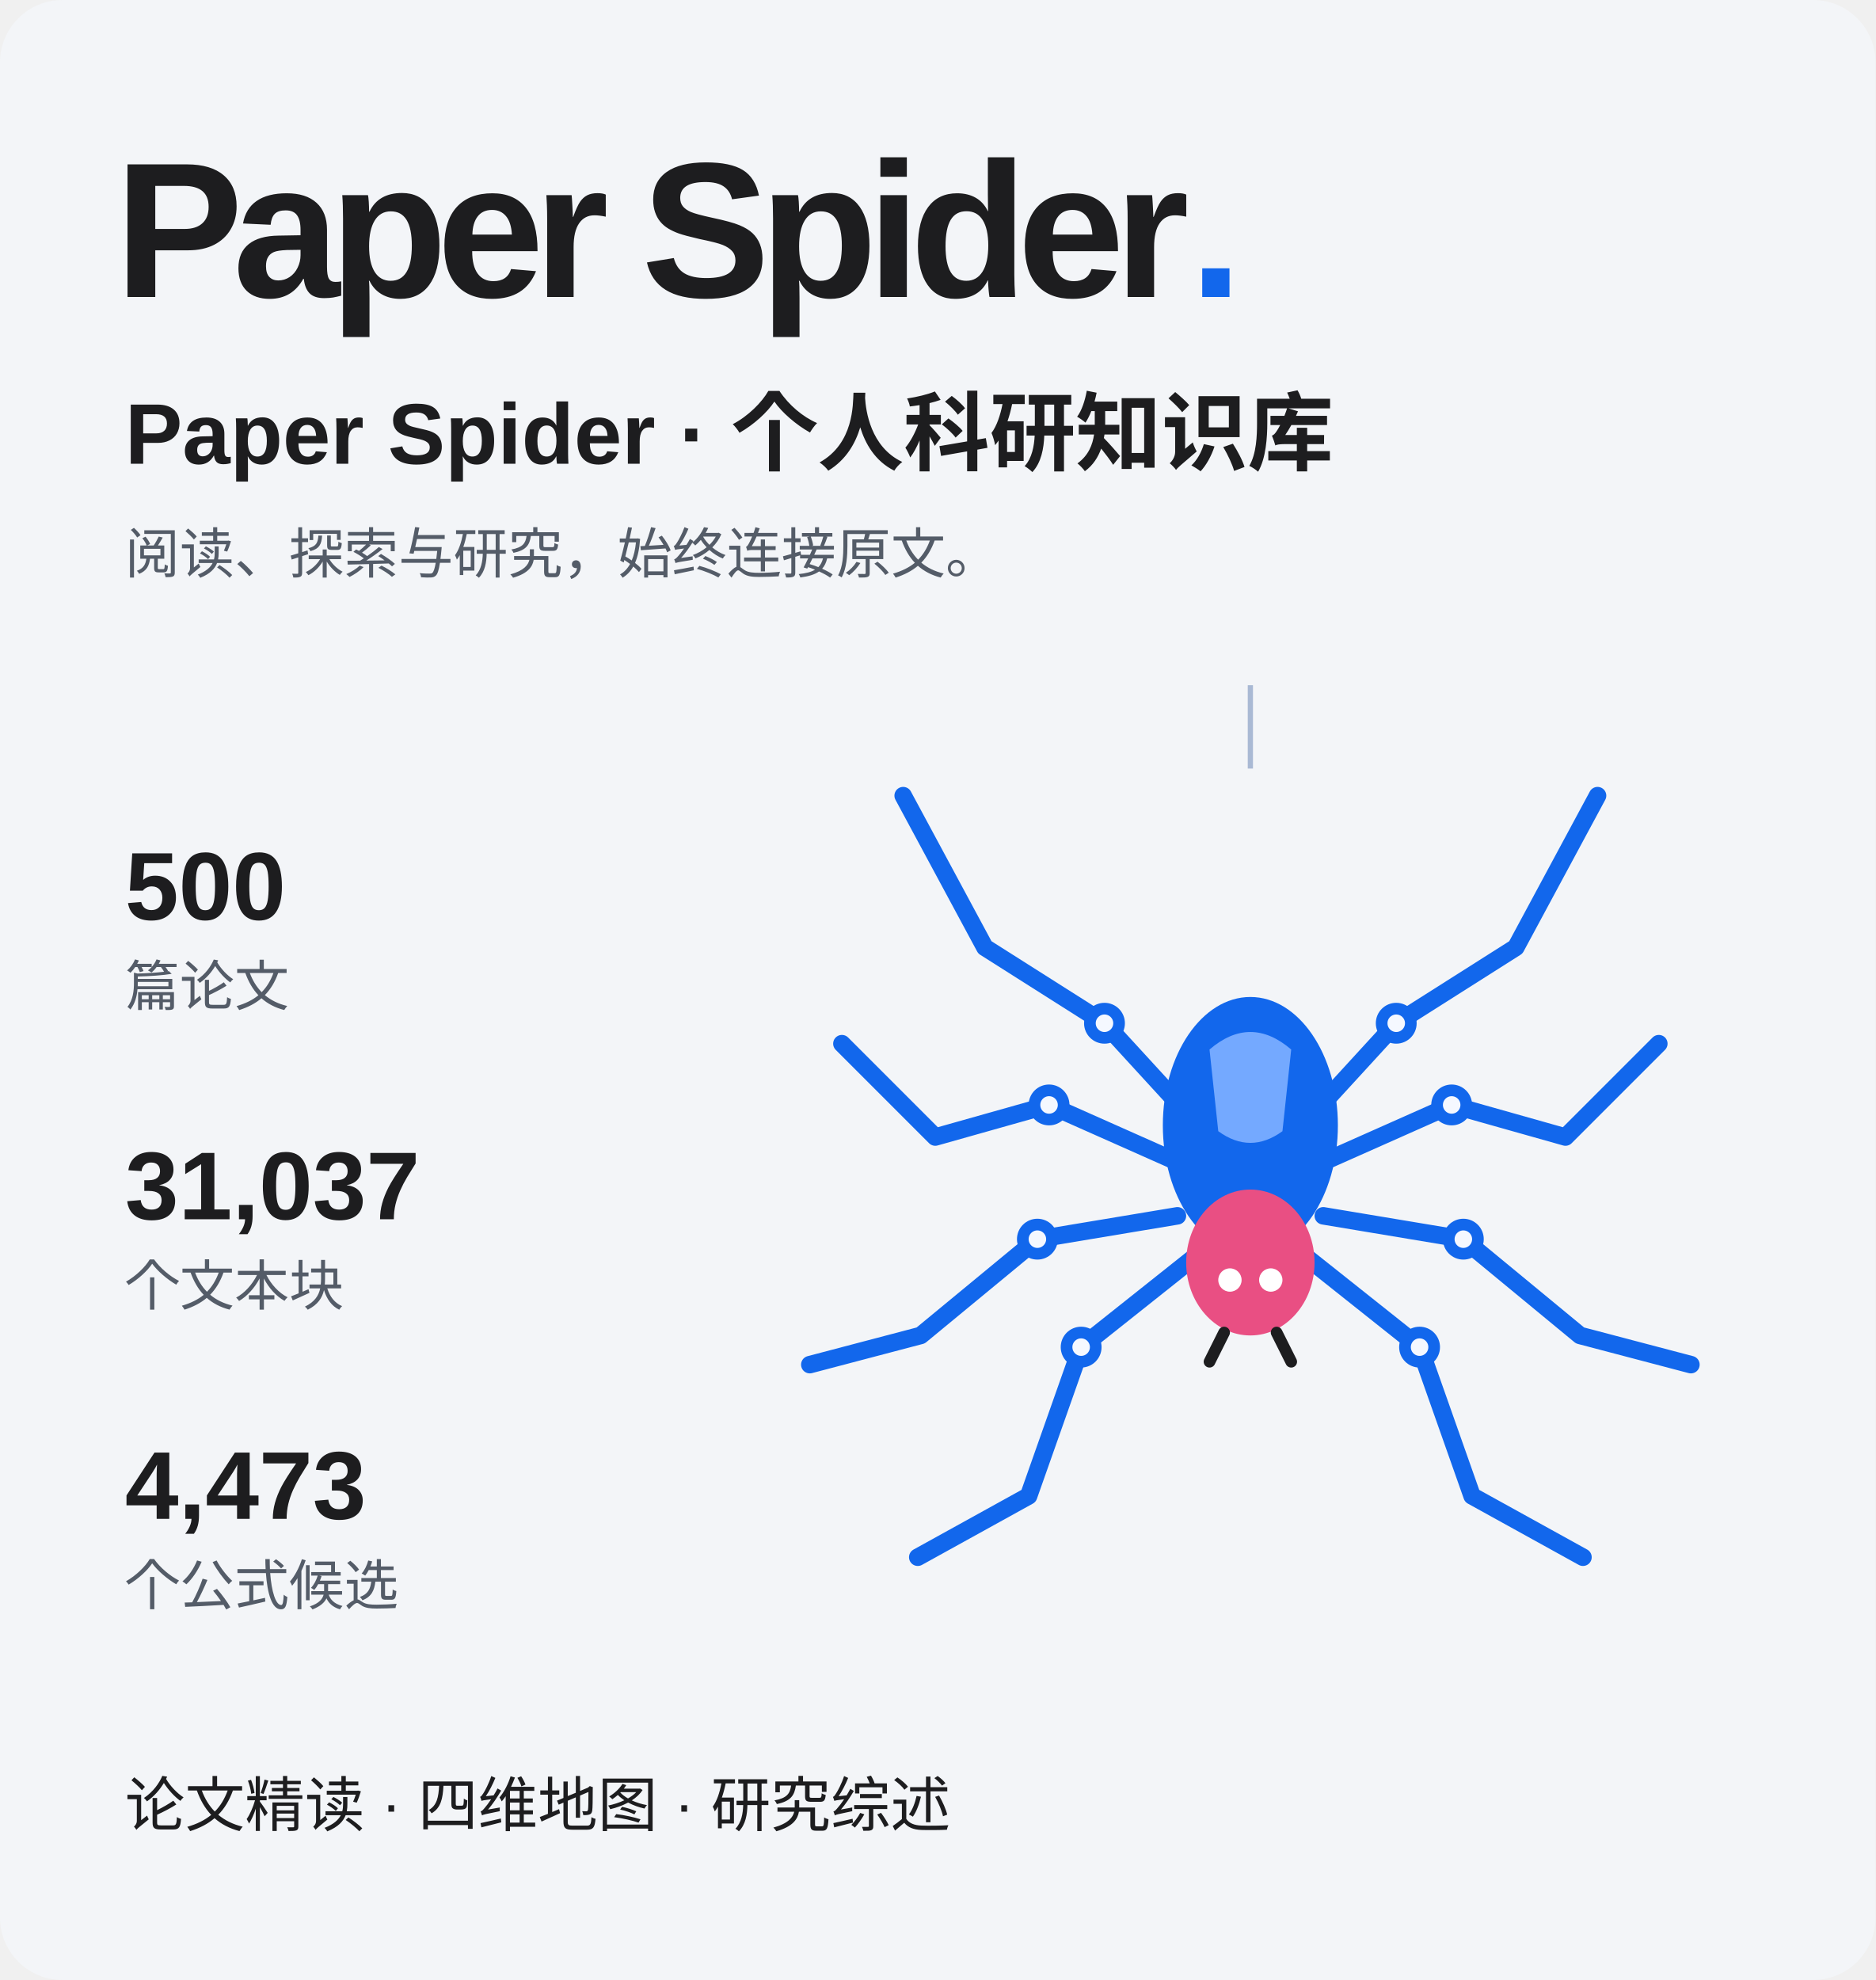
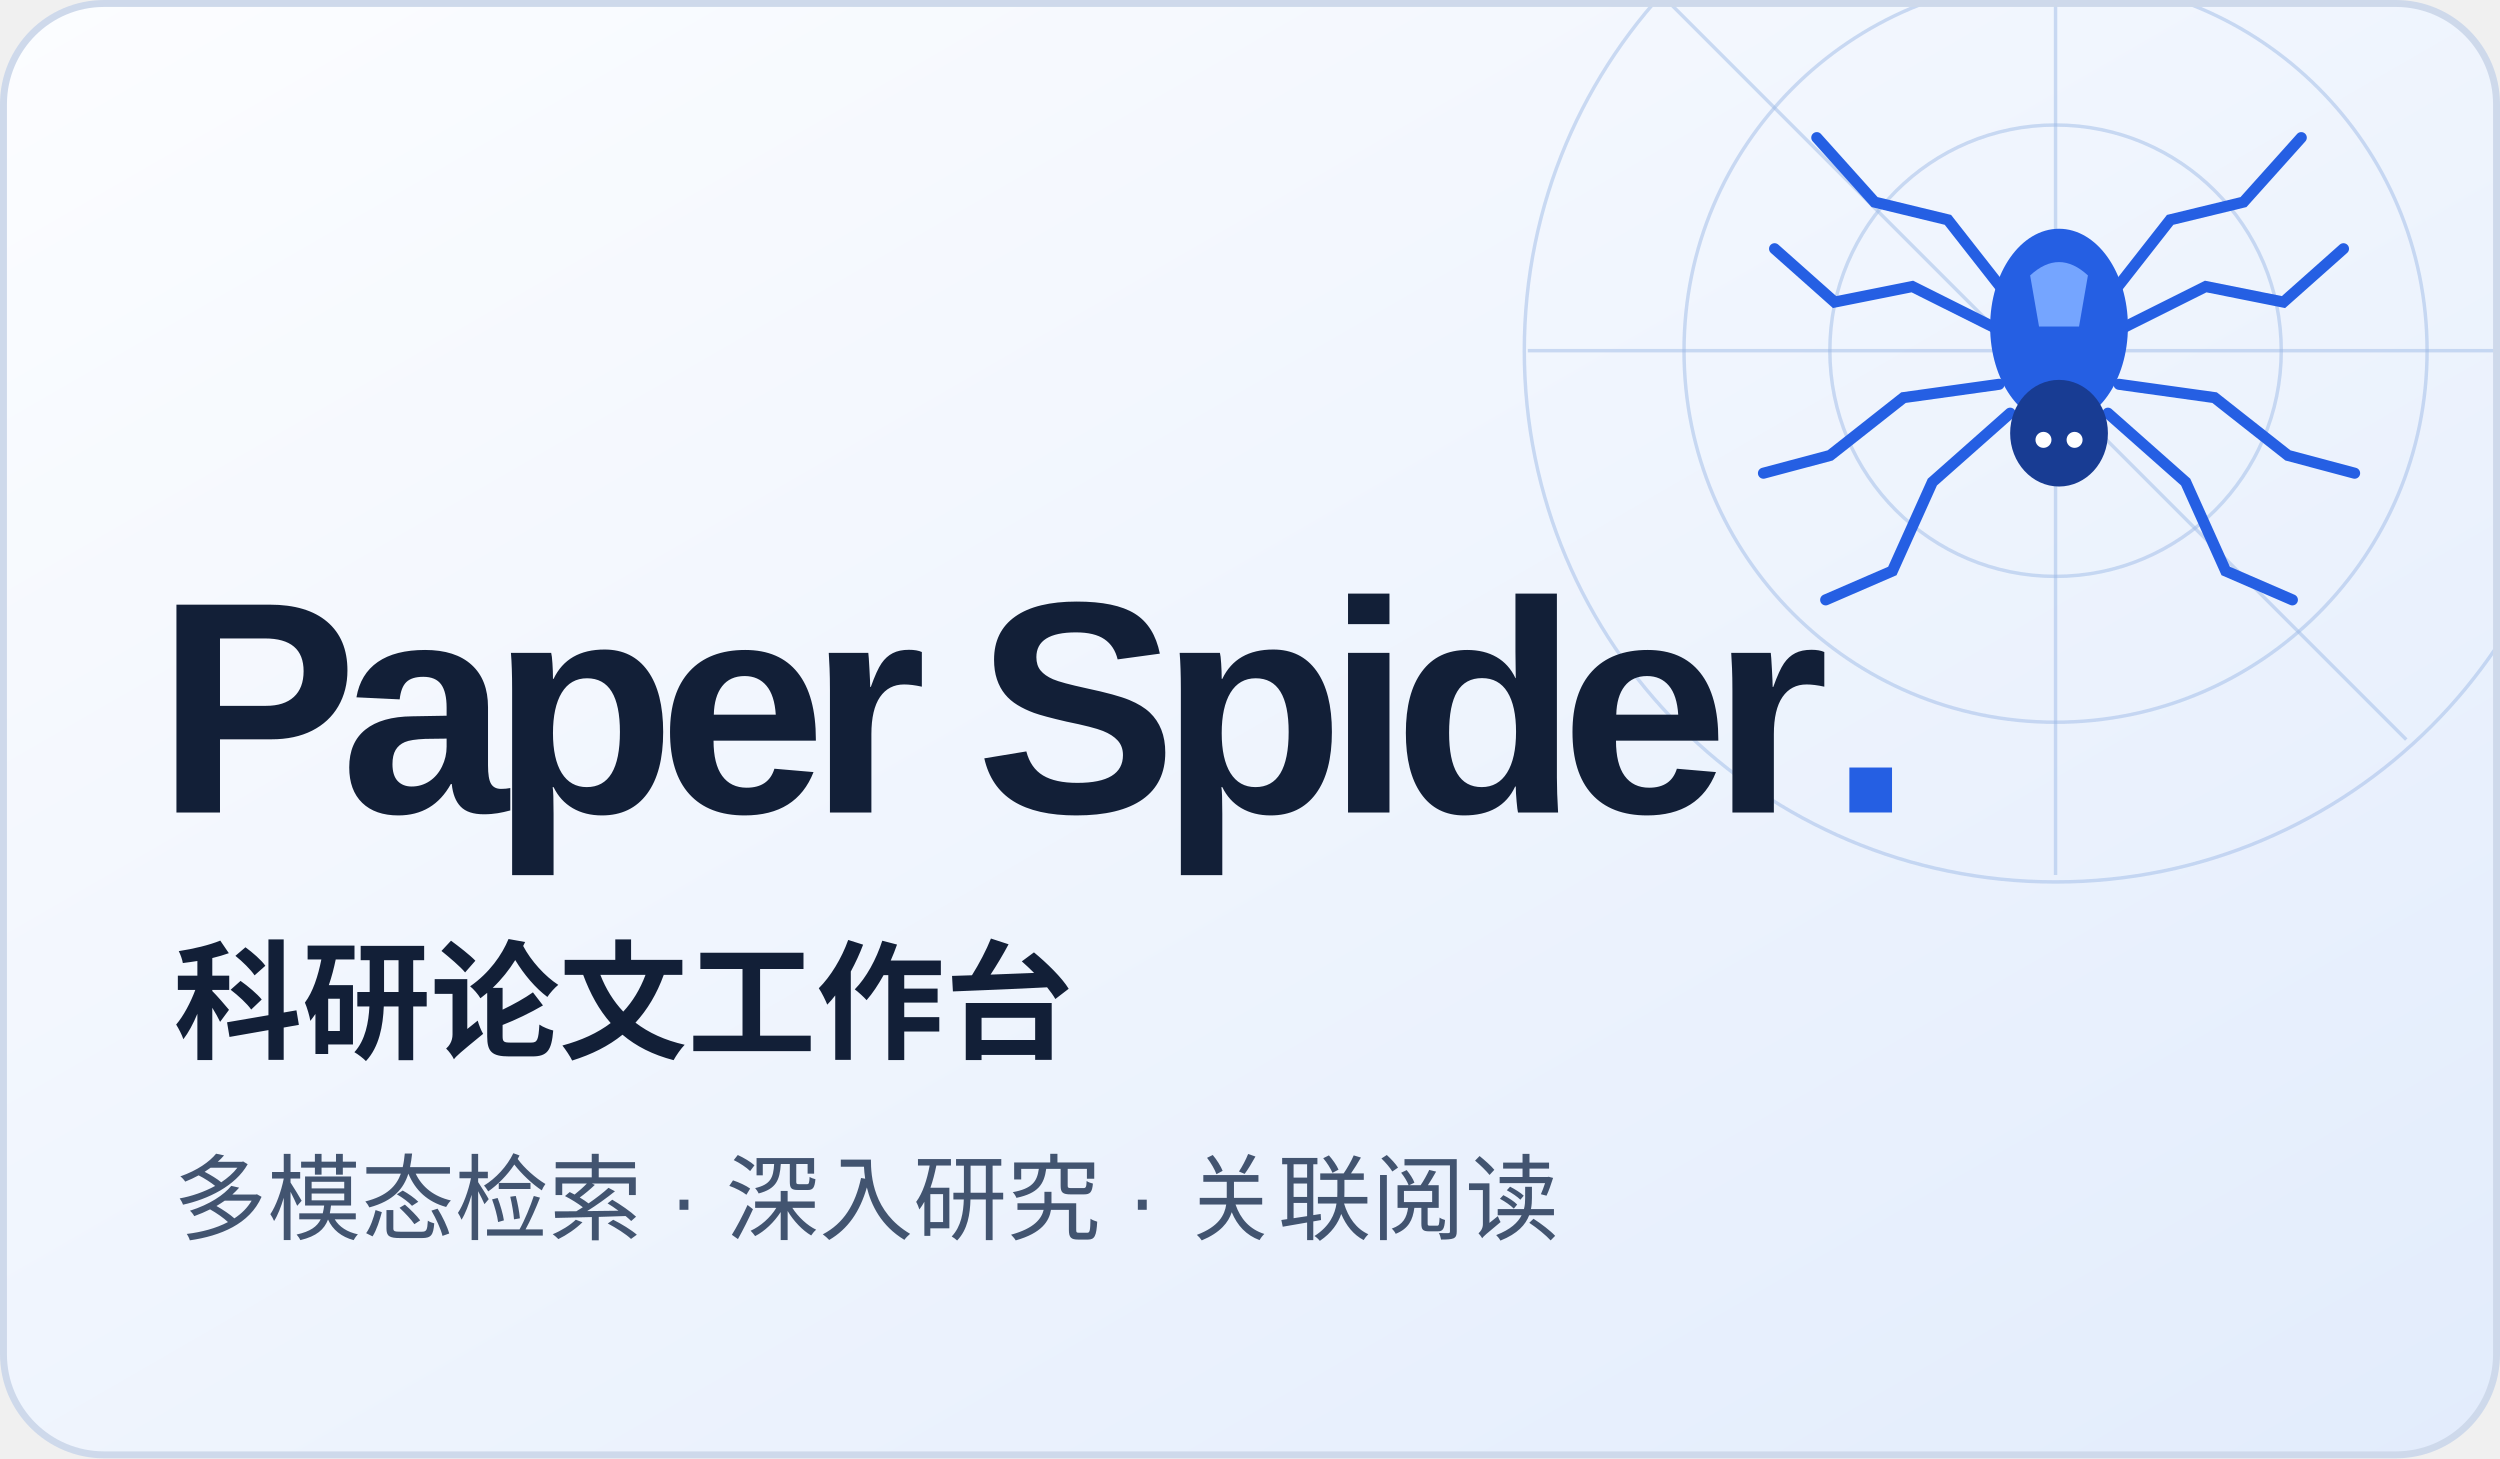
- <svg xmlns="http://www.w3.org/2000/svg" width="720" height="760" viewBox="0 0 720 760" role="img" aria-labelledby="title desc">
-   <style>text{font-family:Arial,"Microsoft YaHei","PingFang SC",sans-serif;fill:#1d1d1f}.muted{fill:#545c68}.blue{fill:#1267ec}</style>
-   <rect width="720" height="760" rx="24" fill="#f3f5f8" />
-   <text x="44" y="114" font-size="74" font-weight="700" letter-spacing="-4">Paper Spider<tspan class="blue">.</tspan>
-   </text>
-   <text x="48" y="178" font-size="33" font-weight="600">Paper Spider · 个人科研知识库</text>
-   <text x="48" y="220" font-size="21" class="muted">阅读、探索与研究，始终连接原文。</text>
-   <path d="M480 263v32" stroke="#a9b9d4" stroke-width="2" />
-   <g transform="translate(480 451) scale(1.12)">
-     <g fill="none" stroke="#1267ec" stroke-width="6" stroke-linecap="round" stroke-linejoin="round">
-       <path d="M-17-16-50-52-91-78-119-130M-24-4-69-24-108-13-140-45M-25 14-73 22-113 55-151 65M-19 28-58 59-76 110-114 131" />
-       <path d="M17-16 50-52 91-78 119-130M24-4 69-24 108-13 140-45M25 14 73 22 113 55 151 65M19 28 58 59 76 110 114 131" />
+ <svg xmlns="http://www.w3.org/2000/svg" width="720" height="420" viewBox="0 0 720 420" role="img" aria-labelledby="title desc">
+   <defs>
+     <linearGradient id="paper" x2="1" y2="1">
+       <stop stop-color="#fcfdff" />
+       <stop offset="1" stop-color="#e2ecfc" />
+     </linearGradient>
+     <clipPath id="corners">
+       <rect x="1" y="1" width="718" height="418" rx="29" />
+     </clipPath>
+   </defs>
+   <g clip-path="url(#corners)">
+     <rect width="720" height="420" fill="url(#paper)" />
+     <g fill="none" stroke="#9ab8e6" stroke-opacity=".48">
+       <circle cx="592" cy="101" r="65" />
+       <circle cx="592" cy="101" r="107" />
+       <circle cx="592" cy="101" r="153" />
+       <path d="M440 101h280M592 0v252M480 0l213 213" />
    </g>
-     <g fill="#f5f8ff" stroke="#1267ec" stroke-width="4">
-       <circle cx="-50" cy="-52" r="5" />
-       <circle cx="50" cy="-52" r="5" />
-       <circle cx="-69" cy="-24" r="5" />
-       <circle cx="69" cy="-24" r="5" />
-       <circle cx="-73" cy="22" r="5" />
-       <circle cx="73" cy="22" r="5" />
-       <circle cx="-58" cy="59" r="5" />
-       <circle cx="58" cy="59" r="5" />
+     <g transform="translate(593 103) scale(.64)" fill="none" stroke="#255fe3" stroke-width="5" stroke-linecap="round">
+       <path d="M-21-25-50-62-83-70-109-99M-26-12-66-32-101-25-128-49M-27 12-70 18-103 44-133 52M-22 25-57 56-75 96-105 109" />
+       <path d="M21-25 50-62 83-70 109-99M26-12 66-32 101-25 128-49M27 12 70 18 103 44 133 52M22 25 57 56 75 96 105 109" />
+       <ellipse cy="-14" rx="31" ry="44" fill="#255fe3" stroke="none" />
+       <path d="M-13-37q13-12 26 0l-4 23H-9z" fill="#75a5ff" stroke="none" />
+       <ellipse cy="34" rx="22" ry="24" fill="#183c93" stroke="none" />
+       <g fill="#fff" stroke="none">
+         <circle cx="-7" cy="37" r="3.6" />
+         <circle cx="7" cy="37" r="3.6" />
+       </g>
    </g>
-     <ellipse cy="-17" rx="30" ry="44" fill="#1267ec" />
-     <path d="M-14-43Q0-55 14-43L11-15Q0-7-11-15Z" fill="#74a9ff" />
-     <ellipse cy="30" rx="22" ry="25" fill="#e94f83" />
-     <circle cx="-7" cy="36" r="4" fill="#fff" />
-     <circle cx="7" cy="36" r="4" fill="#fff" />
-     <path d="M-9 54-14 64M9 54 14 64" stroke="#1d1d1f" stroke-width="4" stroke-linecap="round" />
  </g>
-   <text x="48" y="353" font-size="37" font-weight="600">500</text>
-   <text x="48" y="386" font-size="21" class="muted">篇论文</text>
-   <text x="48" y="468" font-size="37" font-weight="600">31,037</text>
-   <text x="48" y="501" font-size="21" class="muted">个文本块</text>
-   <text x="48" y="583" font-size="37" font-weight="600">4,473</text>
-   <text x="48" y="616" font-size="21" class="muted">个公式候选</text>
-   <text x="48" y="701" font-size="23">论文精读 · 四维地图 · 研究综述</text>
+   <rect x="1" y="1" width="718" height="418" rx="29" fill="none" stroke="#ced9eb" stroke-width="2" />
+   <g font-family="Arial, Microsoft YaHei, PingFang SC, sans-serif" fill="#121f37">
+     <text x="45" y="234" font-size="87" letter-spacing="-5" font-weight="700">Paper Spider<tspan fill="#255fe3">.</tspan>
+     </text>
+     <text x="50" y="302" font-size="37" font-weight="650">科研论文工作台</text>
+     <text x="50" y="355" font-size="27" fill="#425470">多模态检索 · 深入研究 · 关联阅读</text>
+   </g>
</svg>
